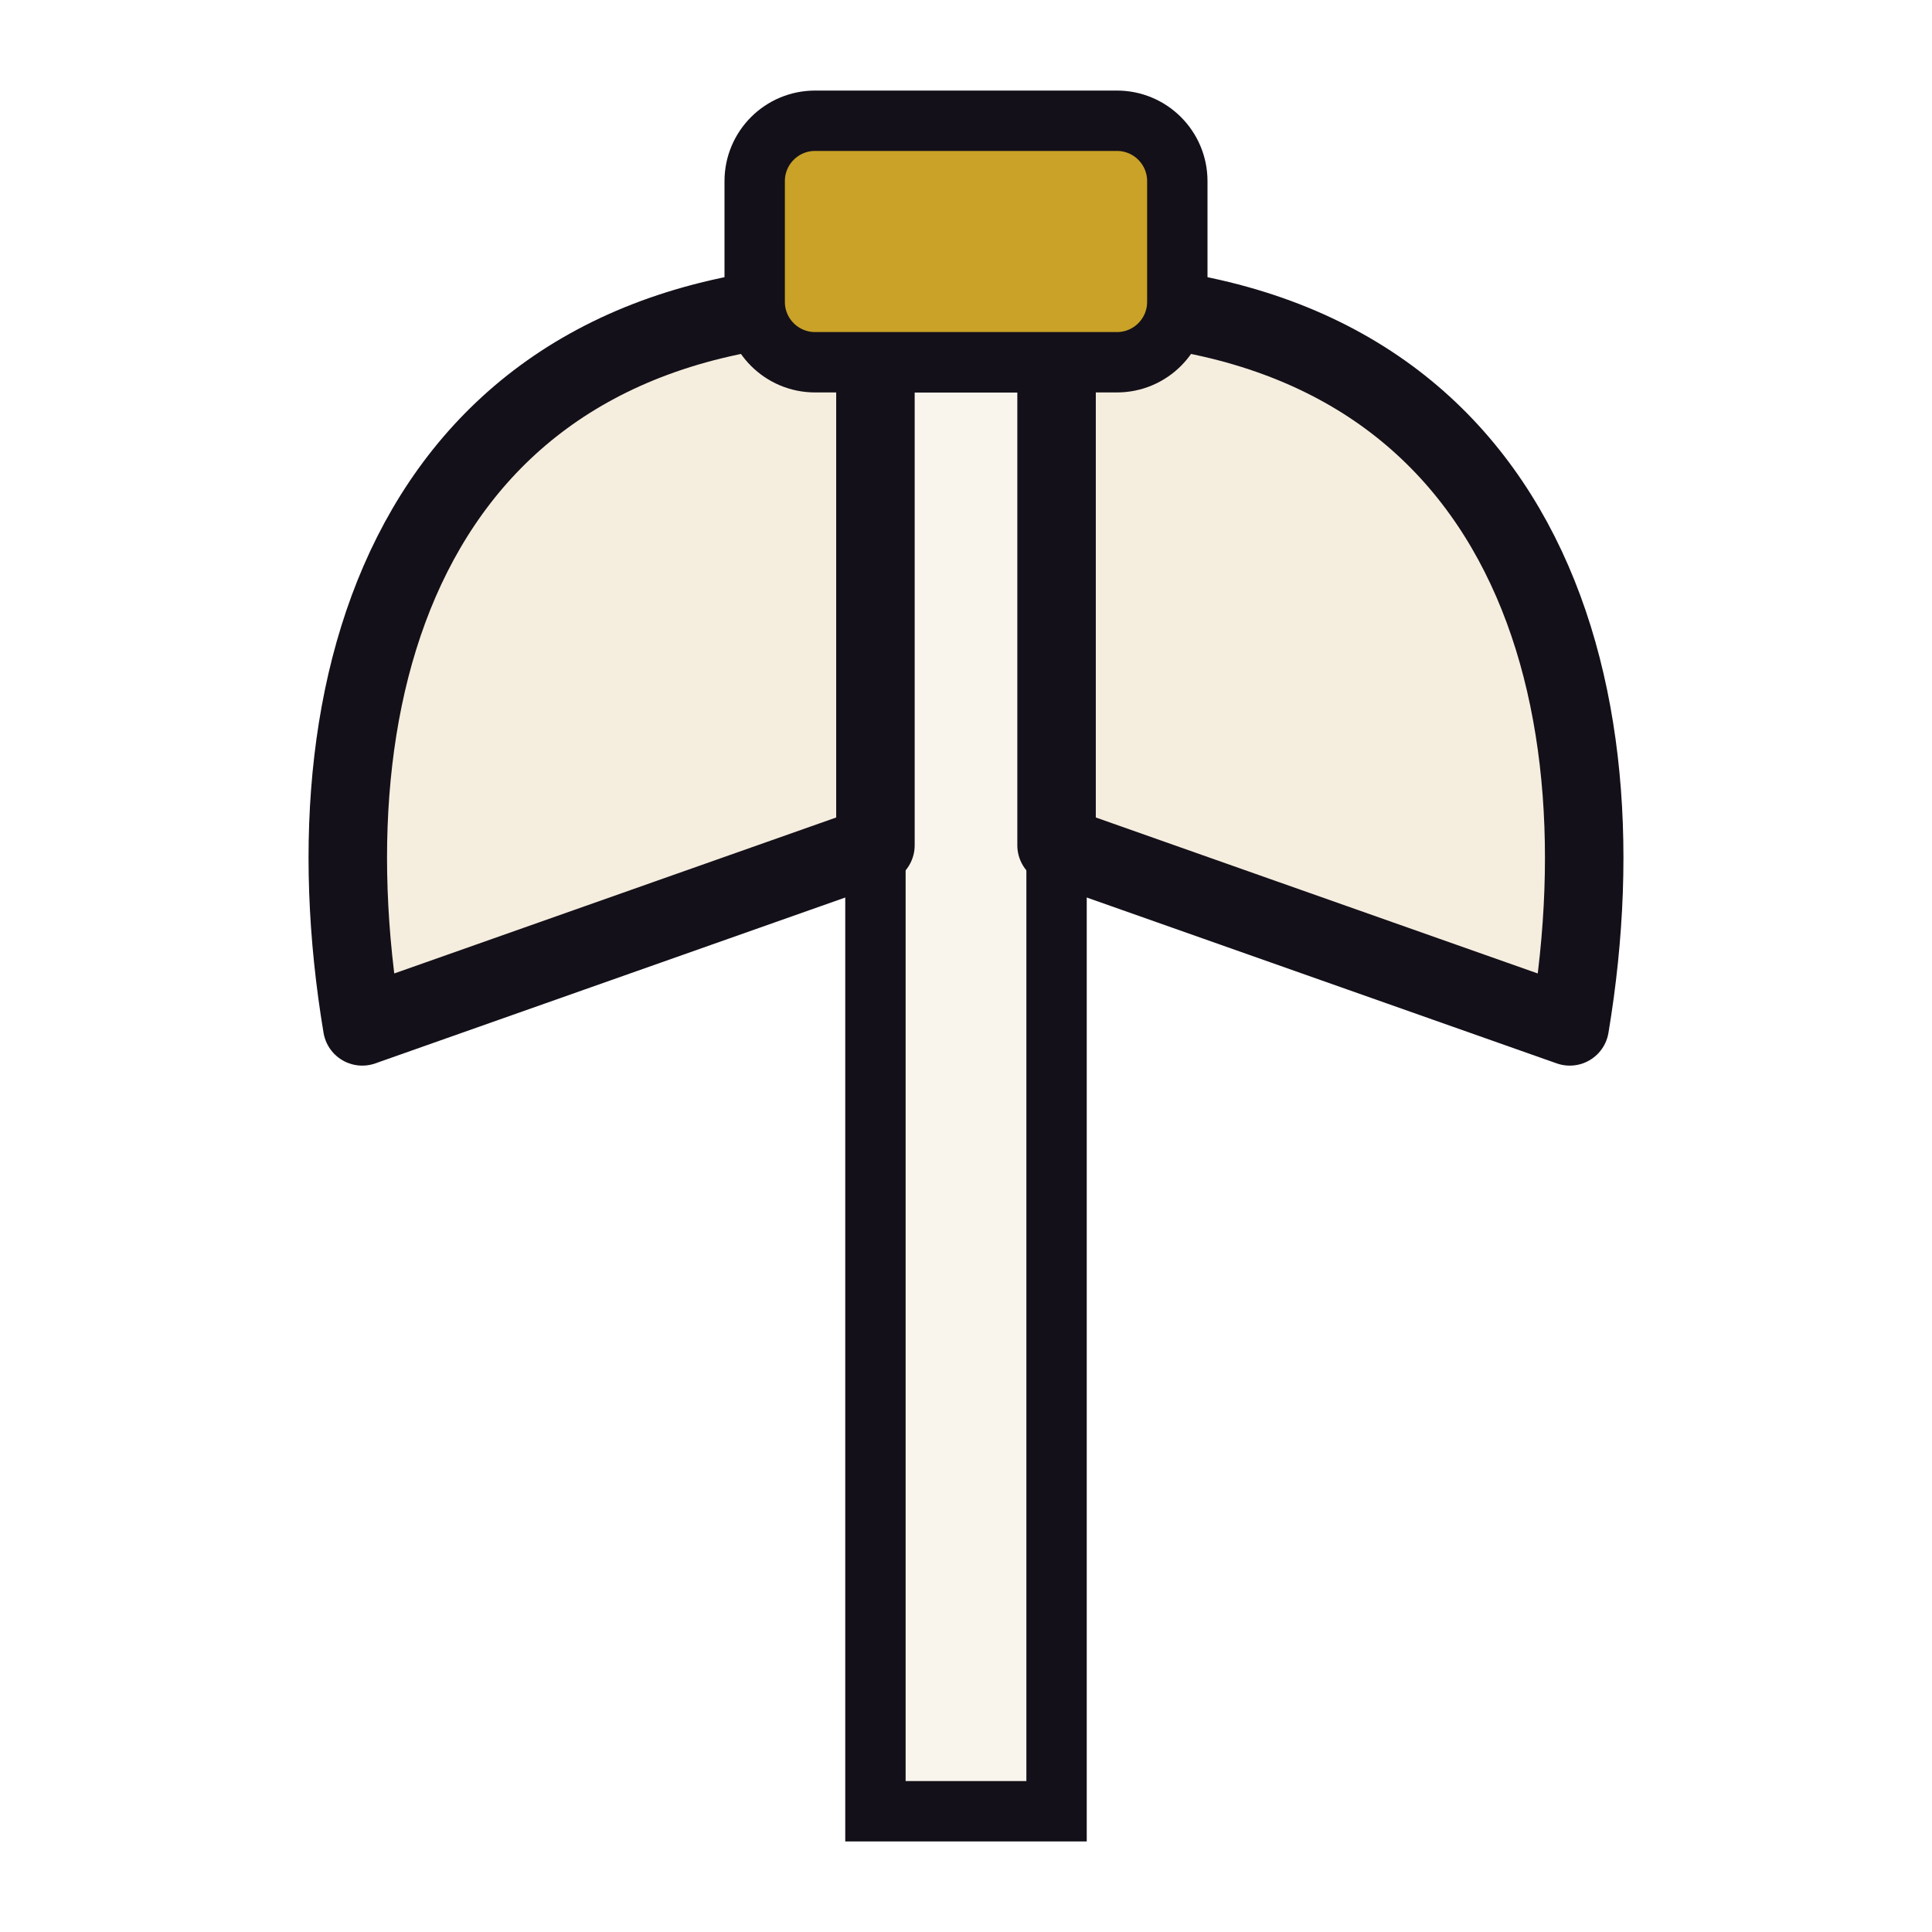
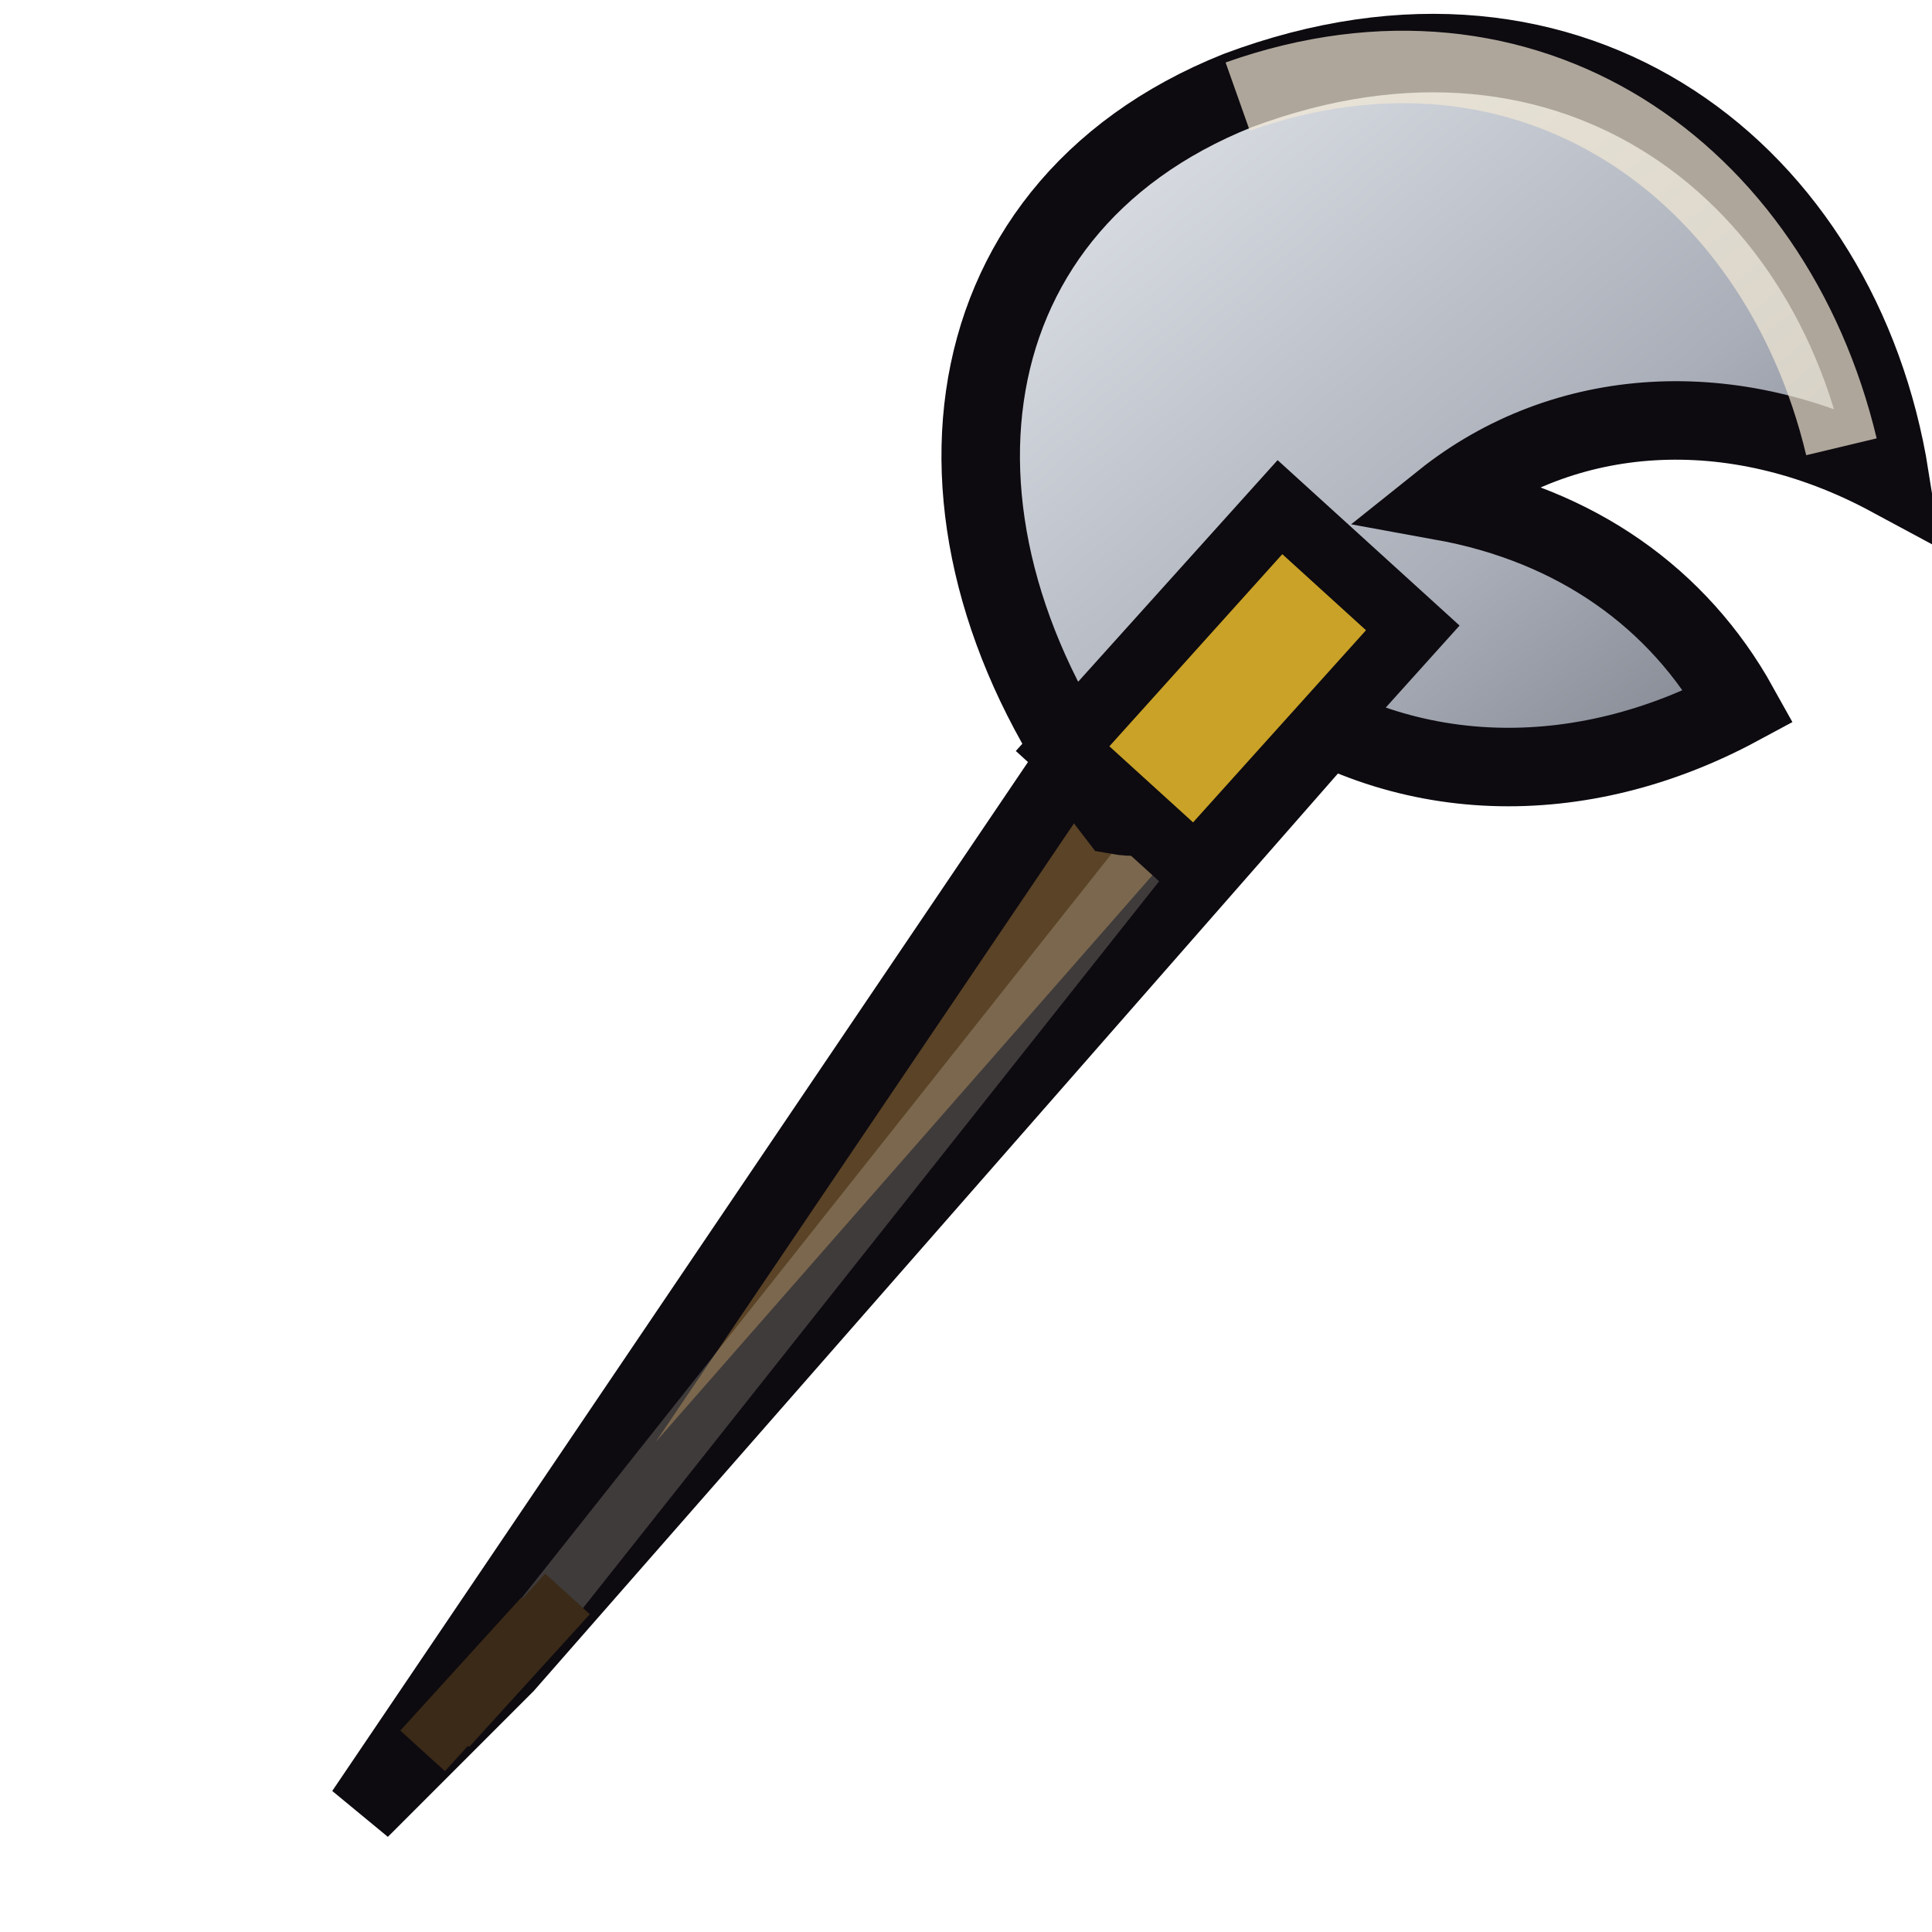
<svg xmlns="http://www.w3.org/2000/svg" width="32" height="32" viewBox="0 0 32 32">
-   <rect x="14.5" y="6" width="3" height="24" fill="#f2e8d5" fill-opacity="0.45" stroke="#141019" stroke-width="1" />
-   <path d="M14.5,5 C7,5 5,11 6,17 L14.5,14 Z" fill="#f2e8d5" fill-opacity="0.8" stroke="#141019" stroke-width="1.3" stroke-linejoin="round" />
-   <path d="M17.5,5 C25,5 27,11 26,17 L17.5,14 Z" fill="#f2e8d5" fill-opacity="0.8" stroke="#141019" stroke-width="1.3" stroke-linejoin="round" />
-   <rect x="12.5" y="2" width="7" height="4" rx="1" fill="#c9a227" stroke="#141019" stroke-width="1" />
+   <defs>
+     <linearGradient id="steelA" x1="0" y1="0" x2="1" y2="1">
+       <stop offset="0" stop-color="#e8ebf0" />
+       <stop offset="0.6" stop-color="#a9aeb8" />
+       <stop offset="1" stop-color="#6d727b" />
+     </linearGradient>
+   </defs>
+   <polygon points="6,30 8.4,27.6 22.6,11.4 20.2,9" fill="#5a4326" stroke="#0d0a10" stroke-width="1.2" />
+   <path d="M8,28 L21,11.6" stroke="#f2e8d5" stroke-opacity="0.22" stroke-width="0.9" />
+   <g stroke="#3a2a17" stroke-width="1">
+     <path d="M7,29 l2,-2.2 M9.4,26.4 l-2,2.2" />
+   </g>
+   <path d="M18.5,13.5 C15,9 15.5,3.5 20.5,1.5 c5.6,-2.1 10,1.4 10.8,6.4 -2.6,-1.4 -5.4,-1.2 -7.4,0.4 2.2,0.4 3.9,1.6 4.9,3.4 -2.6,1.4 -5.6,1.4 -8,-0.4 -0.6,1.4 -1.2,2.4 -2.3,2.2 z" fill="url(#steelA)" stroke="#0d0a10" stroke-width="1.3" />
+   <path d="M20.5,1.6 c4.8,-1.7 8.9,1.2 10,5.8" fill="none" stroke="#f2e8d5" stroke-opacity="0.7" stroke-width="1.2" />
+   <path d="M17.6,12.4 l3.6,-4 2.2,2 -3.6,4 z" fill="#c9a227" stroke="#0d0a10" stroke-width="1.1" />
</svg>
